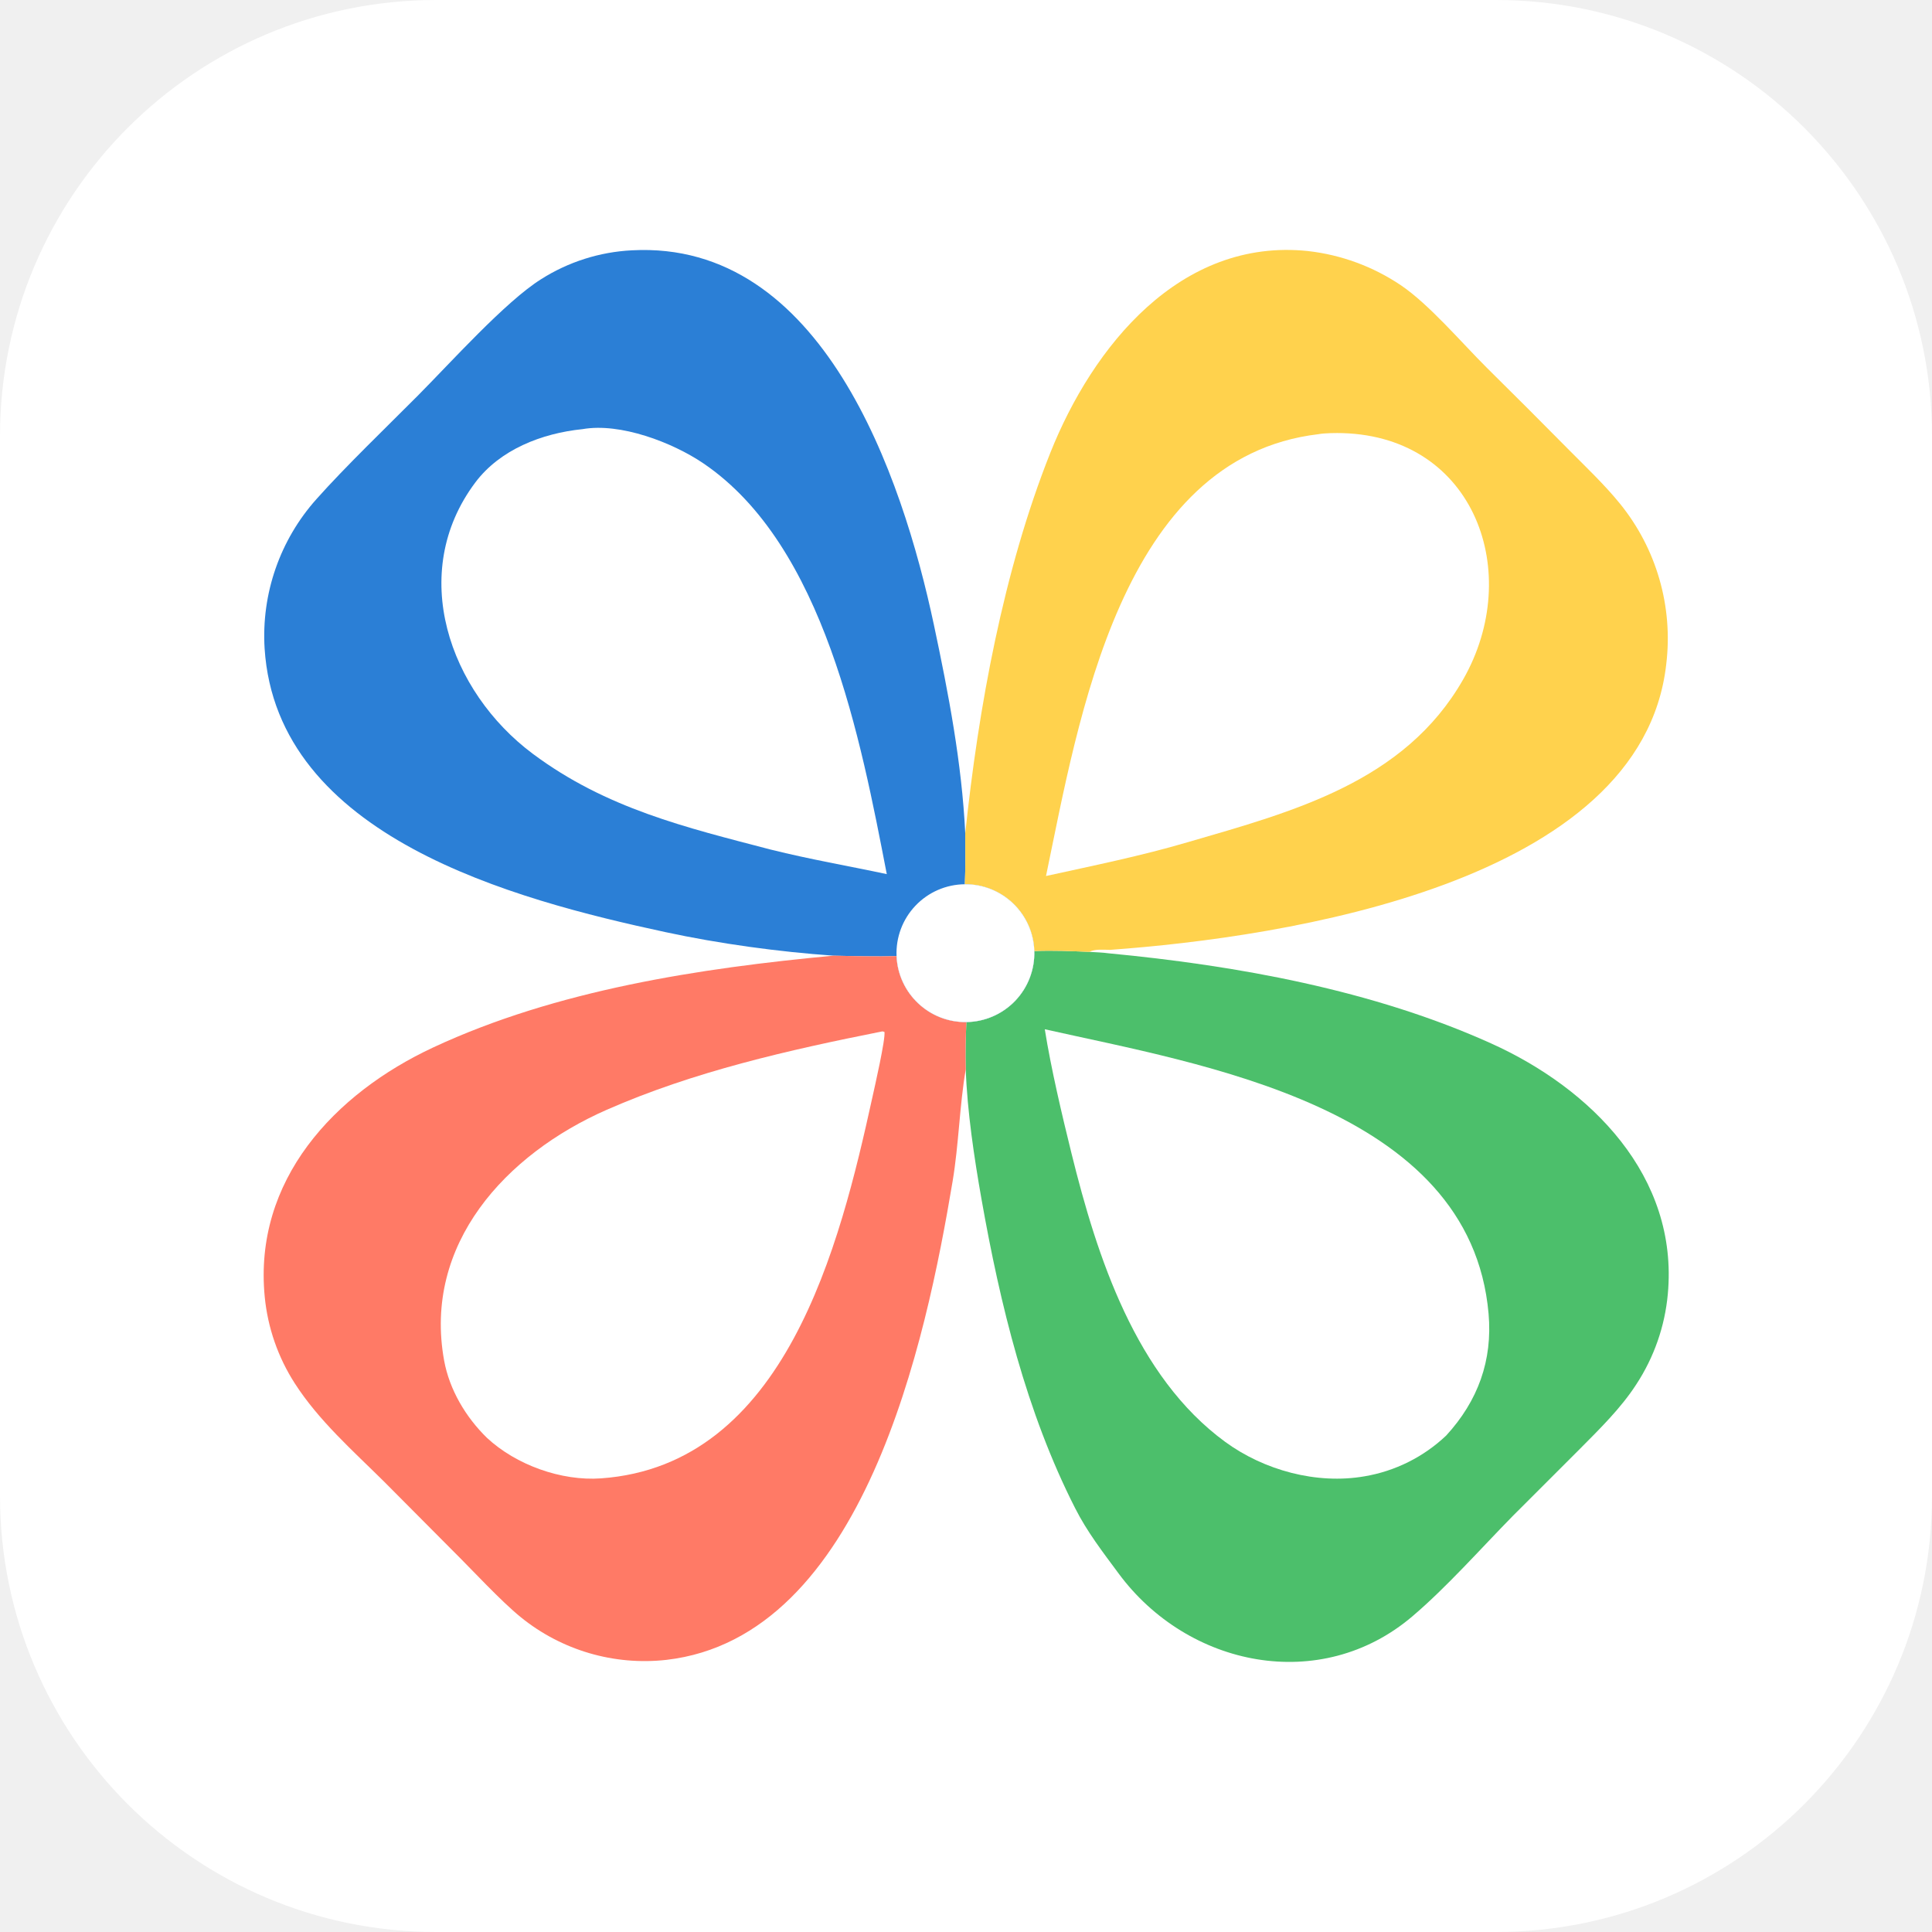
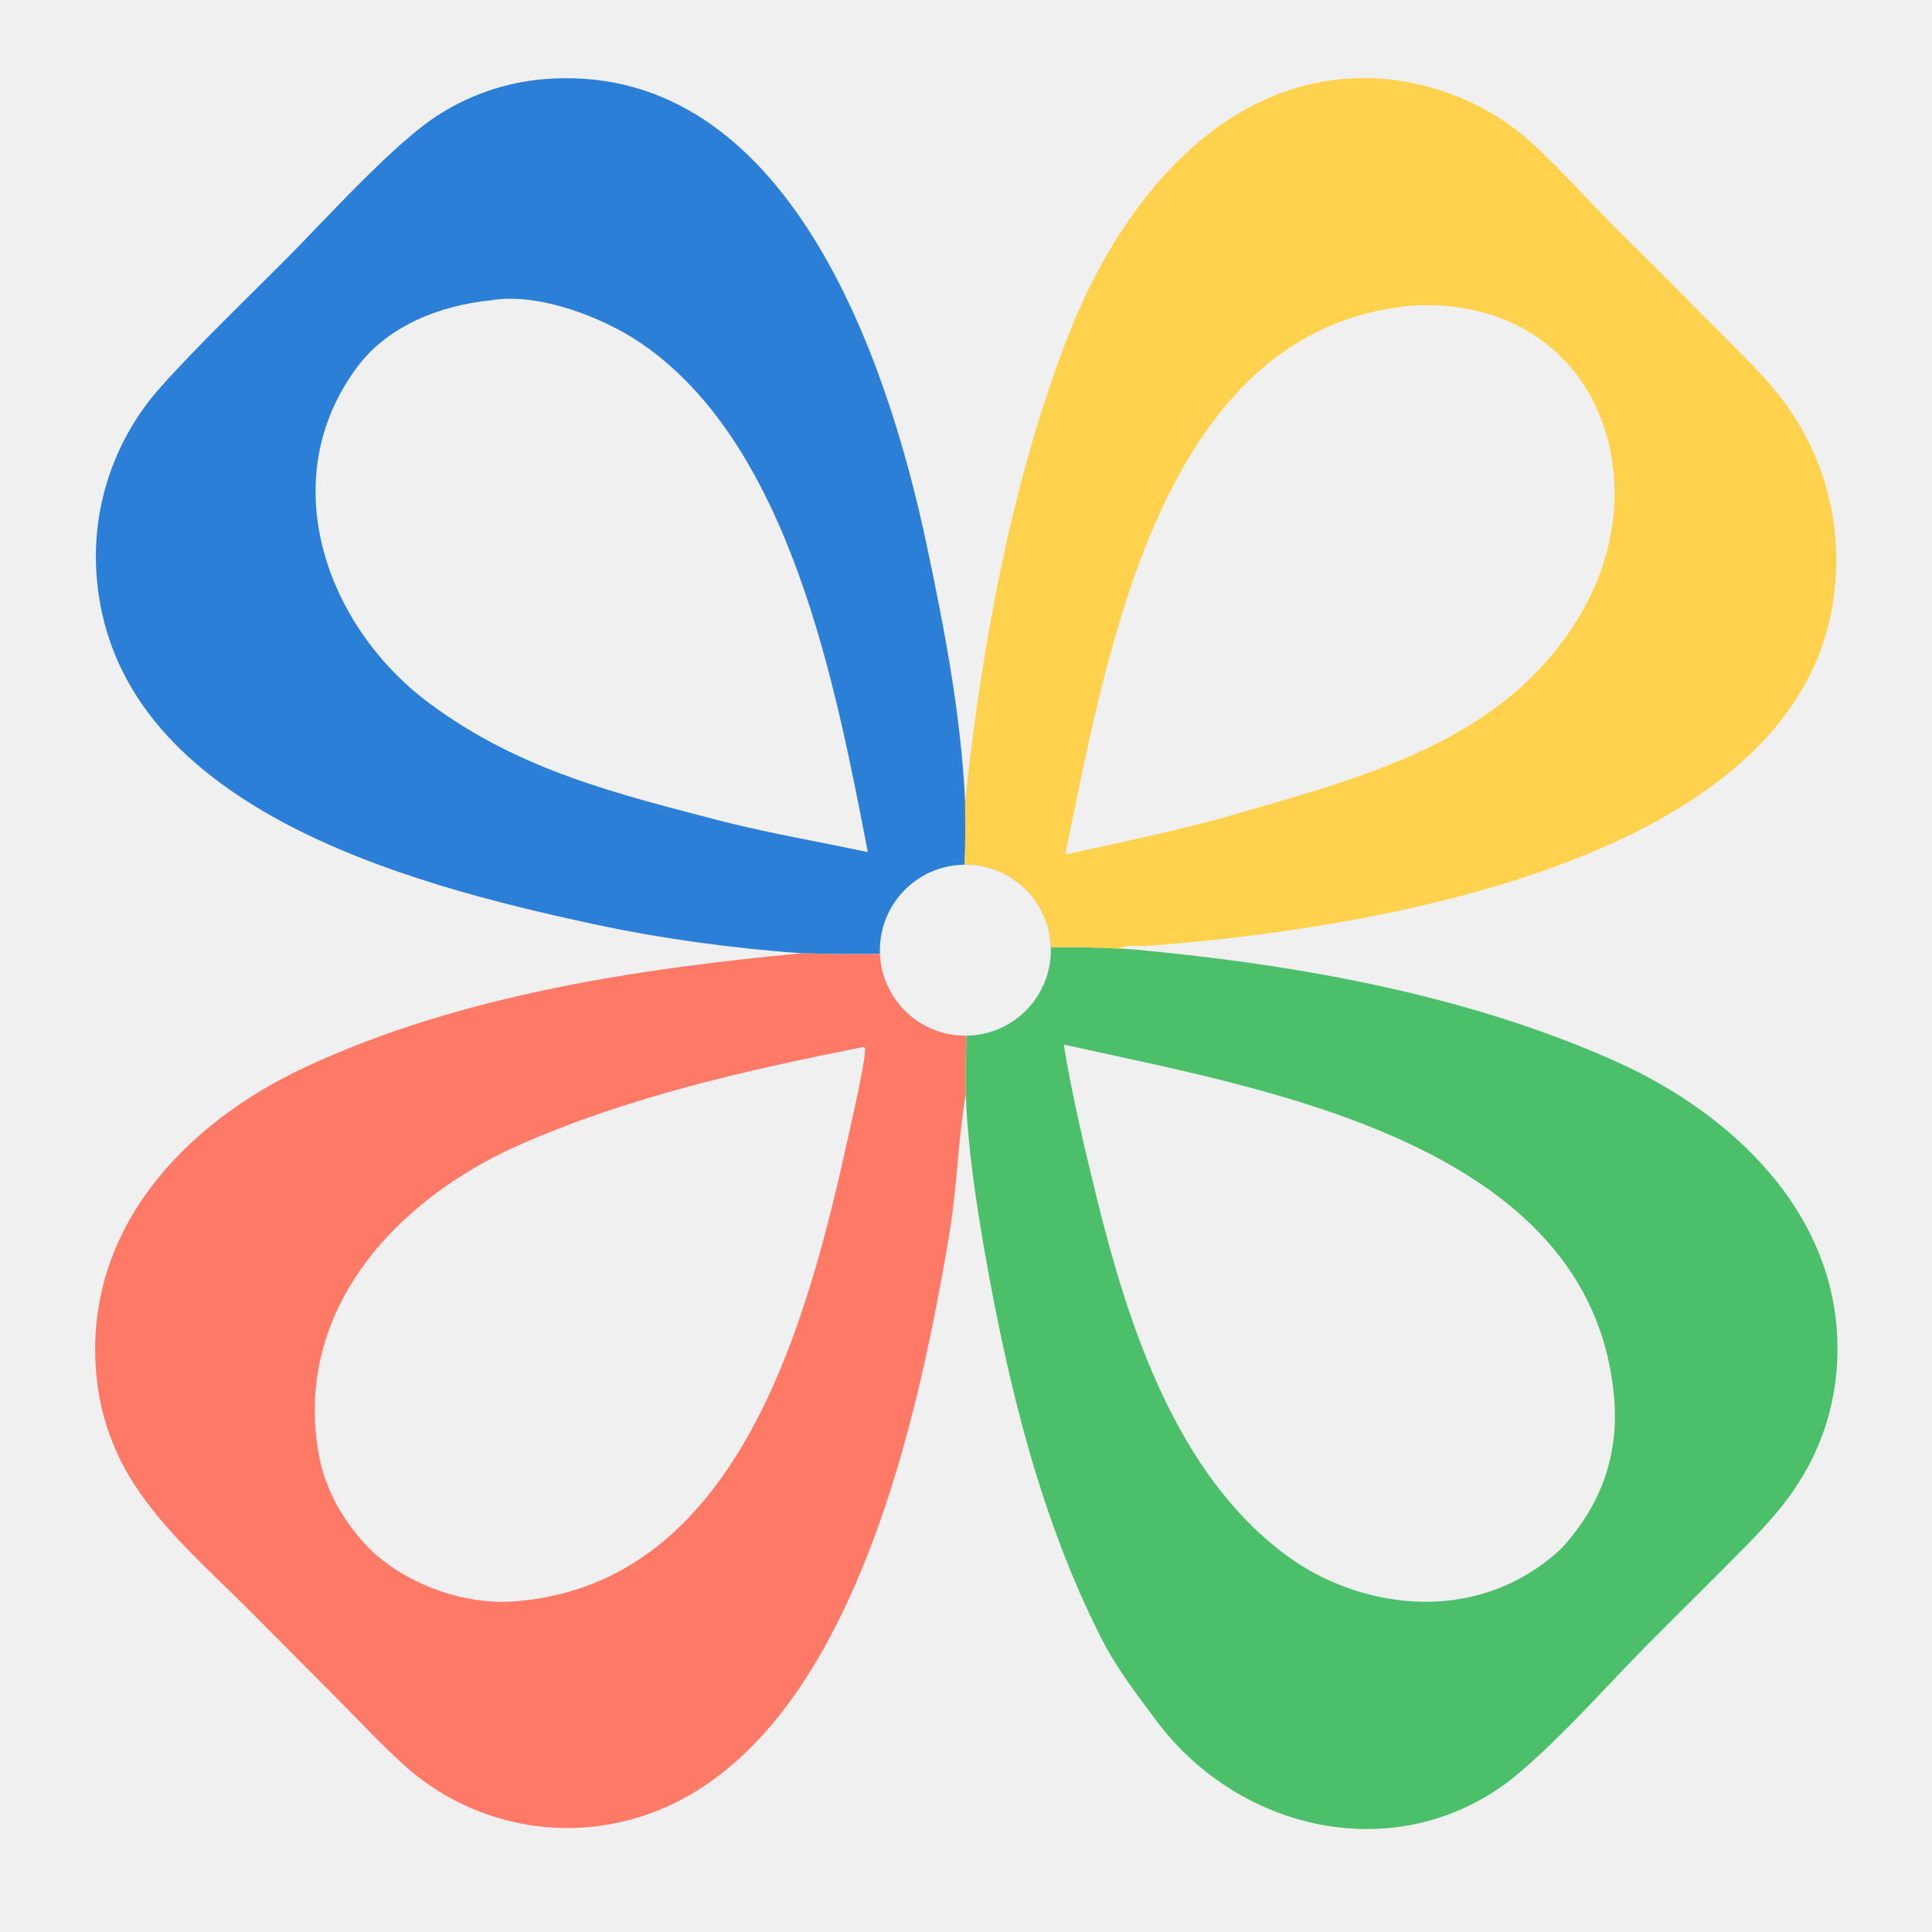
- <svg xmlns="http://www.w3.org/2000/svg" viewBox="263.1 272.0 1523.5 1523.5">
-   <rect x="263.1" y="272.0" width="1523.5" height="1523.5" rx="344.0" fill="#fff" />
+ <svg xmlns="http://www.w3.org/2000/svg" viewBox="410.5 419.4 1228.6 1228.6" role="img" aria-label="N.I.P.P.E.R.S. logo">
  <defs>
    <mask id="holes" maskUnits="userSpaceOnUse" x="0" y="0" width="2048" height="2048">
      <rect width="2048" height="2048" fill="#fff" />
      <path fill="#000" d="M 970.094 1025.96 C 969.462 1011.23 974.839 996.882 984.991 986.197 C 995.143 975.511 1009.2 969.407 1023.94 969.284 C 1053.48 969.038 1077.8 992.43 1078.71 1021.95 C 1079.16 1036.52 1073.74 1050.66 1063.67 1061.19 C 1053.6 1071.72 1039.72 1077.77 1025.15 1077.97 C 995.749 1078.38 971.354 1055.33 970.094 1025.96 z" />
      <path fill="#000" d="M 722.502 610.395 C 752.145 605.178 793.263 620.768 817.799 637.417 C 913.104 702.085 941.901 855.645 962.382 961.298 C 930.572 954.505 903.121 949.956 870.732 941.914 C 803.888 924.461 741.117 909.548 683.31 866.461 C 617.319 817.272 584.368 723.874 637.89 652.489 C 657.348 626.538 690.299 613.661 722.502 610.395 z" />
      <path fill="#000" d="M 1086.98 1083.63 C 1209.91 1111.32 1422.64 1144.47 1436.93 1307.92 C 1440.16 1344.83 1428.59 1376.64 1403.54 1403.98 C 1385.73 1420.89 1363.27 1432.11 1339.04 1436.18 C 1301.31 1442.72 1259.86 1431.39 1229.26 1409.02 C 1158.69 1357.42 1128.14 1262.84 1108.07 1181.62 C 1100.55 1151.21 1091.9 1114.56 1086.98 1083.63 z" />
      <path fill="#000" d="M 958.915 1085.31 L 960.544 1085.69 C 961.497 1091.34 952.777 1129.35 950.955 1137.65 C 925.35 1254.14 882.509 1427.43 737.035 1437.78 C 705.671 1440.01 670.056 1427.21 647.075 1405.81 C 630.377 1389.52 617.507 1367.89 613.314 1344.84 C 596.624 1253.04 661.941 1182.12 741.559 1147.13 C 810.153 1116.99 884.83 1100.03 958.915 1085.31 z" />
      <path fill="#000" d="M 1302.71 614.387 C 1307.64 613.449 1316.93 613.389 1322.09 613.549 C 1426.14 616.768 1464.75 723.904 1416.92 807.73 C 1370.65 888.822 1282.6 911.986 1199.77 936.109 C 1163.04 946.925 1125.34 954.568 1087.94 962.789 C 1113.78 838.861 1146.8 632.878 1302.71 614.387 z" />
    </mask>
  </defs>
  <g mask="url(#holes)">
    <path fill="#2B7FD6" d="M 920.389 1025.6 C 877.014 1022.58 830.244 1016.17 787.734 1007.01 C 668.392 981.3 481.258 932.004 471.754 783.261 C 469.134 740.15 483.855 697.78 512.641 665.58 C 535.237 640.151 568.178 608.509 592.538 584.027 C 618.273 558.165 661.629 509.775 689.831 492.142 C 711.323 478.495 735.989 470.655 761.417 469.389 C 911.493 461.341 974.545 647.103 999.551 764.789 C 1011.06 818.946 1021.58 873.779 1024.26 929.213 C 1024.29 942.409 1024.52 956.154 1023.94 969.284 C 1053.48 969.038 1077.8 992.43 1078.71 1021.95 C 1079.16 1036.52 1073.74 1050.66 1063.67 1061.19 C 1053.6 1071.72 1039.72 1077.77 1025.15 1077.97 C 995.749 1078.38 971.354 1055.33 970.094 1025.96 C 954.992 1026.41 935.481 1025.95 920.389 1025.6 z" />
    <path fill="#4CBF6B" d="M 1078.71 1021.95 C 1094.28 1021.36 1106.57 1021.97 1122.14 1022.61 C 1126.56 1022.89 1132.89 1023.1 1137.12 1023.72 C 1238.41 1033.33 1345.71 1052.7 1439.08 1094.86 C 1517.7 1130.36 1586.87 1199.46 1578.27 1292.5 C 1575.93 1317.97 1567.36 1342.47 1553.3 1363.84 C 1541.25 1382.47 1524.47 1398.89 1508.85 1414.63 L 1455.88 1467.58 C 1430.28 1493.67 1403.93 1523.55 1376.82 1546.61 C 1304.55 1608.08 1199.77 1586.62 1145.22 1512.82 C 1132.78 1495.98 1120.36 1480.02 1110.84 1461.15 C 1072.41 1385.59 1051.73 1300.56 1037.06 1217.54 C 1031.33 1185.1 1025.76 1147.9 1024.66 1115.19 C 1024.24 1102.27 1024.61 1090.85 1025.15 1077.97 C 1039.72 1077.77 1053.6 1071.72 1063.67 1061.19 C 1073.74 1050.66 1079.16 1036.52 1078.71 1021.95 z" />
    <path fill="#FF7A66" d="M 920.389 1025.6 C 935.481 1025.95 954.992 1026.41 970.094 1025.96 C 971.354 1055.33 995.749 1078.38 1025.15 1077.97 C 1024.61 1090.85 1024.24 1102.27 1024.66 1115.19 C 1019.76 1143.66 1019.17 1174.38 1014.3 1203.5 C 993.363 1328.61 944.465 1563.04 788.51 1580.92 C 747.332 1585.5 706.031 1573.4 673.838 1547.32 C 657.895 1534.38 635.774 1510.28 620.386 1495.06 L 566.004 1440.38 C 541.346 1415.95 514.408 1392.21 495.574 1362.89 C 482.387 1342.4 474.262 1319.06 471.871 1294.8 C 462.828 1202.71 526.741 1134.31 604.784 1097.94 C 701.928 1052.68 814.667 1035.5 920.389 1025.6 z" />
    <path fill="#FFD24D" d="M 1024.26 929.213 C 1034.65 830.239 1054.31 722.134 1091.28 629.221 C 1124.75 545.108 1193.85 459.44 1294.51 469.966 C 1320.71 472.931 1345.81 482.163 1367.69 496.88 C 1389.96 511.898 1415.66 542.221 1435.63 562.087 C 1457.3 583.499 1478.85 605.043 1500.26 626.719 C 1513.76 640.329 1528.52 654.339 1540.54 669.175 C 1569.34 704.643 1582.52 750.283 1577.05 795.647 C 1557.81 968.695 1276.03 1011.08 1138.35 1021.03 C 1133.3 1020.93 1126.45 1020.24 1122.14 1022.61 C 1106.57 1021.97 1094.28 1021.36 1078.71 1021.95 C 1077.8 992.43 1053.48 969.038 1023.94 969.284 C 1024.52 956.154 1024.29 942.409 1024.26 929.213 z" />
  </g>
</svg>
